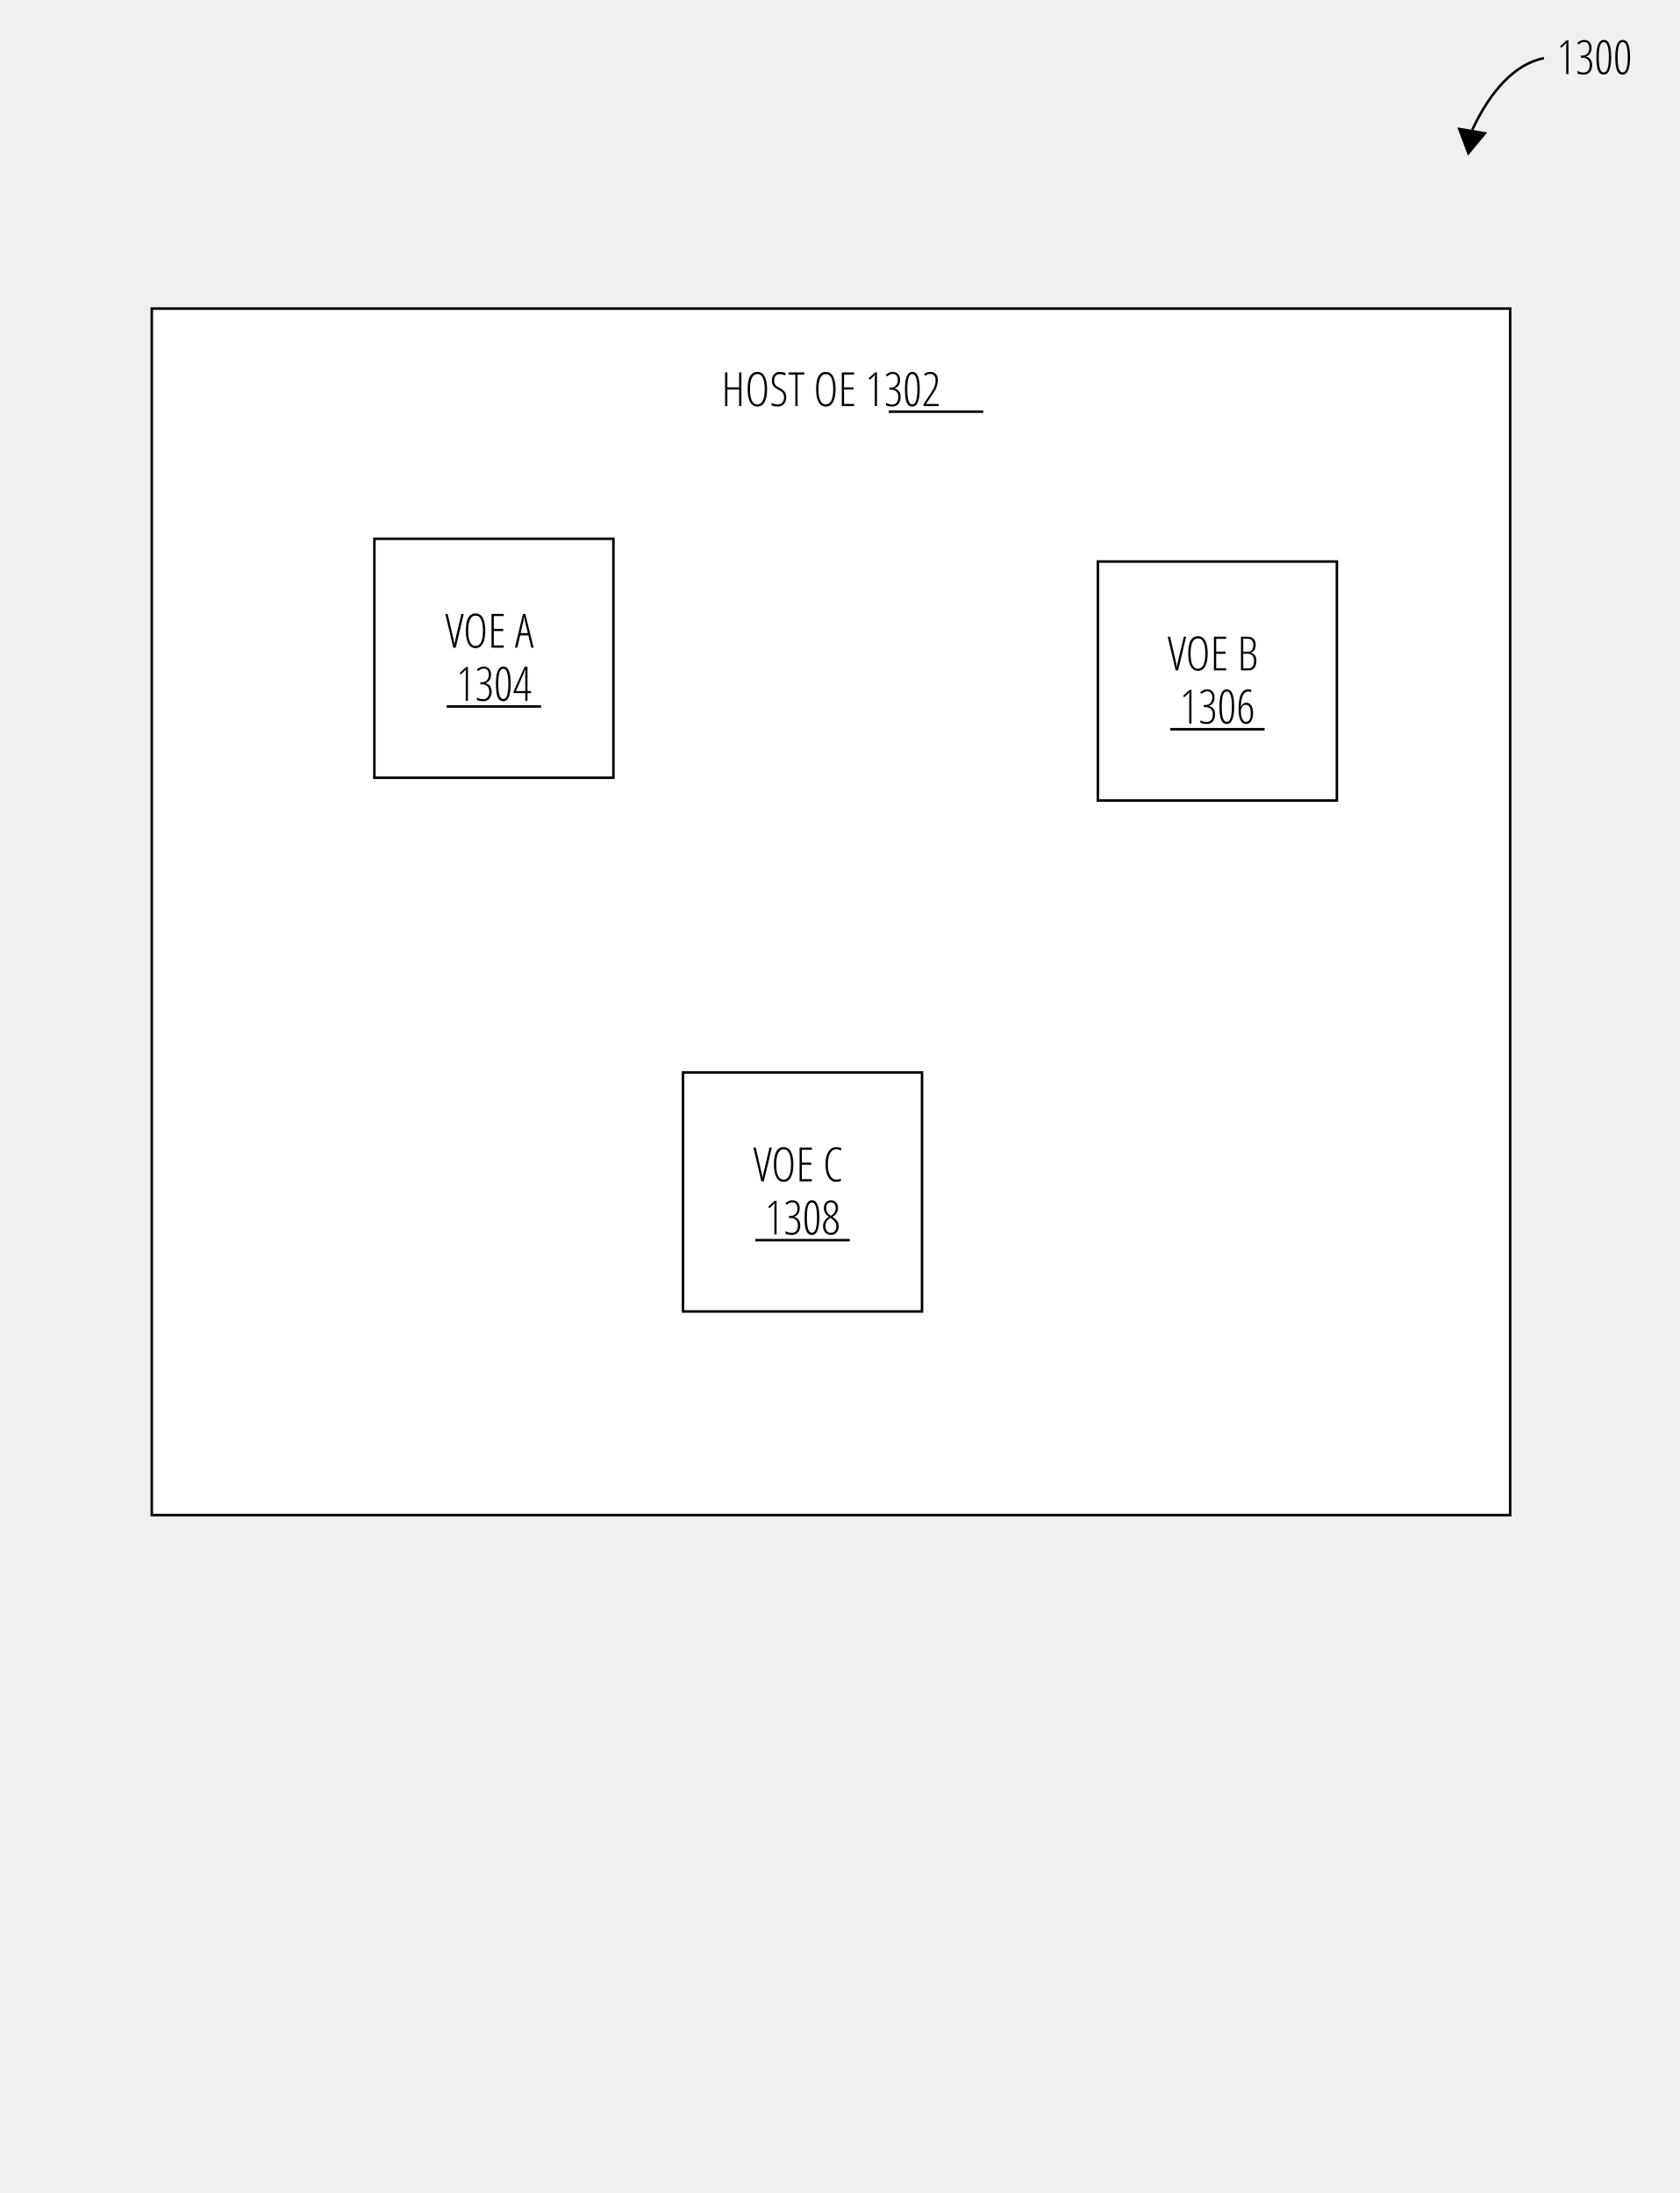
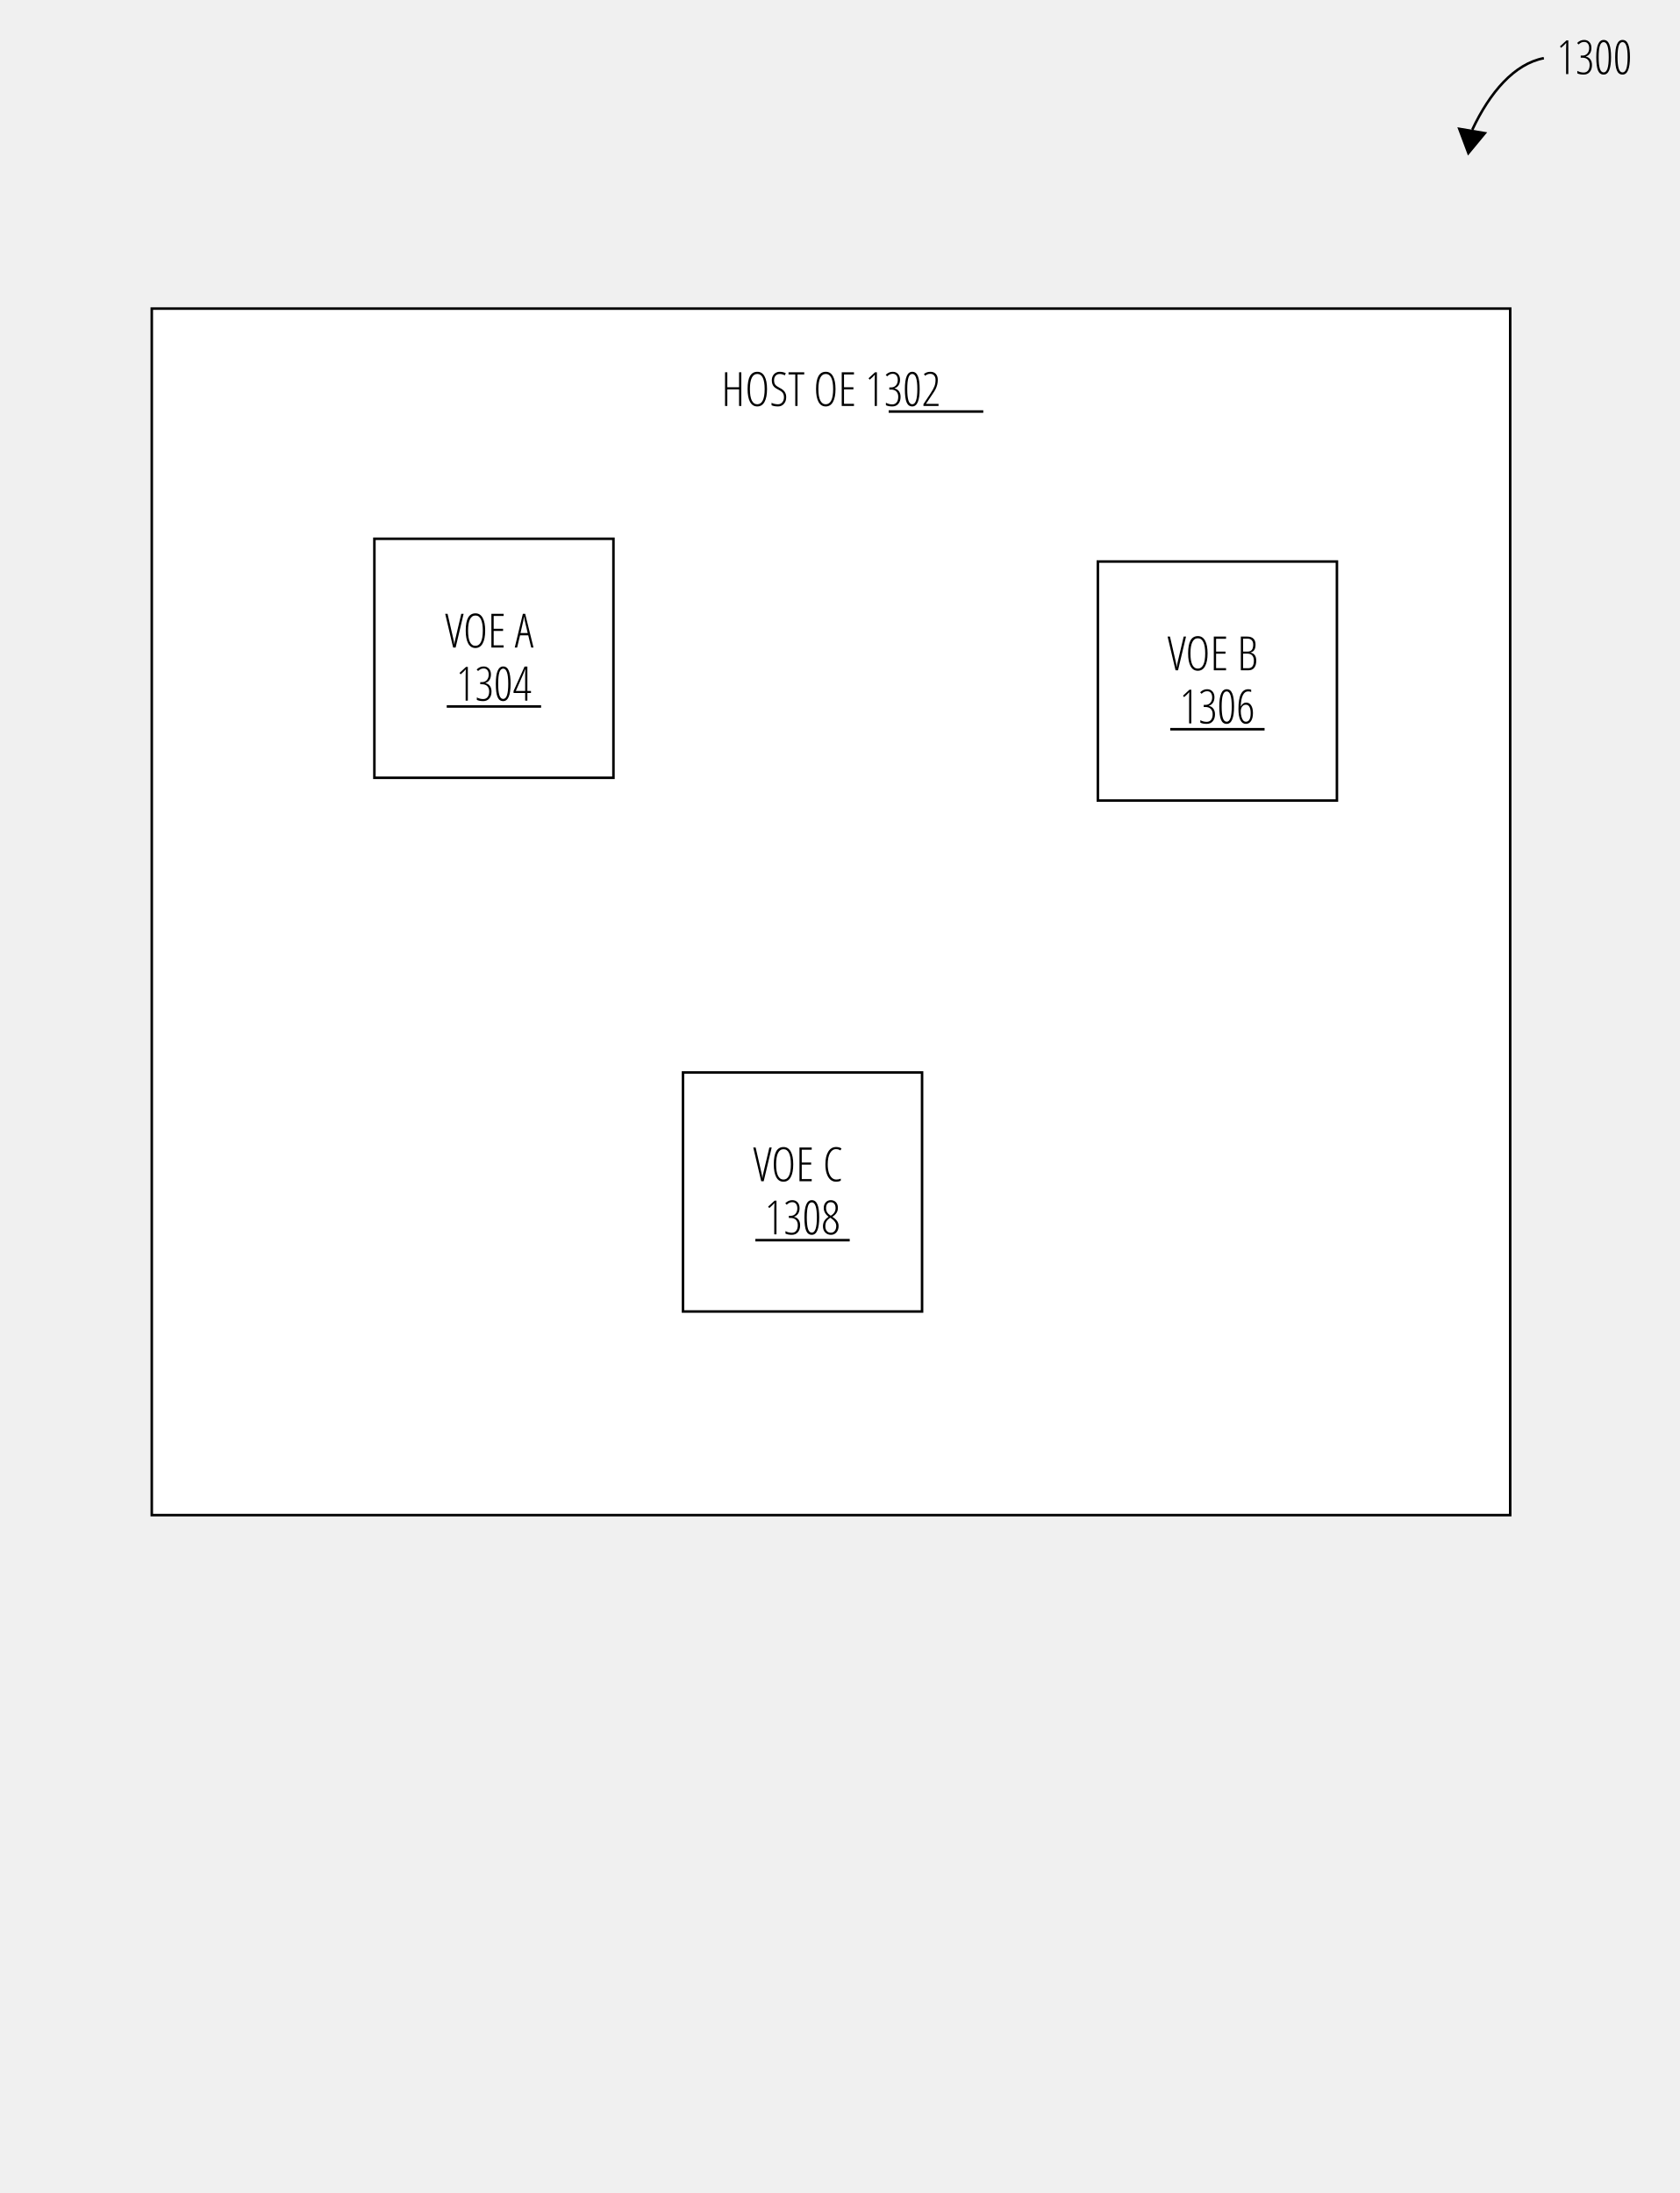
- <svg xmlns="http://www.w3.org/2000/svg" version="1.1" id="v-5804" width="664" height="867">
-   <g id="v-5805" class="viewport">
-     <g id="j_270" model-id="a4f9e7bc-c658-44ac-8dbf-9bc5cefe7950" class="element tp Element" transform="translate(582,23)">
-       <polygon class="ui-arrowhead" fill="#000000" points="0,0 4.2,11.2 11.8,2" id="v-5807" transform="translate(-5.9,27.34646)" />
-       <rect class="ui-label-anchor" fill="none" width="1" height="1" id="v-5809" transform="translate(33.34646,-0.5)" />
-       <g class="rotatable" id="v-5811">
-         <g class="scalable" id="v-5819">
-           <rect x="0" y="0" width="28.346" height="28.346" opacity="0" id="v-5820" />
-           <path class="ui-stem" fill="none" stroke="#000000" stroke-width="1" d="M28.346,0C16.681,2.226,6.978,13.357,0,28.346" id="v-5818" />
+ <svg xmlns="http://www.w3.org/2000/svg" version="1.1" width="664" height="867">
+   <g>
+     <g model-id="a4f9e7bc-c658-44ac-8dbf-9bc5cefe7950" transform="translate(582,23)">
+       <polygon fill="#000000" points="0,0 4.2,11.2 11.8,2" transform="translate(-5.9,27.3)" />
+       <rect fill="none" width="1" height="1" transform="translate(33.3,-0.5)" />
+       <g>
+         <g>
+           <rect x="0" y="0" width="28.3" height="28.3" opacity="0" />
+           <path fill="none" stroke="#000000" stroke-width="1" d="M28.3,0C16.7,2.2,7,13.4,0,28.3" />
        </g>
      </g>
-       <rect class="ui-number-box" id="v-5812" stroke="none" stroke-width="0" fill="#FFFFFF" x="0" y="0" width="0" height="0" />
-       <path class="ui-number-leadline" id="v-5813" stroke="#000000" fill="none" />
-       <text class="ui-number-label" id="v-5814" font-family="OpenSansCondensedLight" font-size="14pt" fill="black" transform="translate(0,0)" />
-       <rect class="ui-label-box" id="v-5815" stroke-width="0" fill="none" width="1" height="1" transform="translate(33.34646,-0.5)" />
-       <text class="ui-label" id="v-5816" font-family="OpenSansCondensedLight" font-size="14pt" fill="black" text-decoration="none" transform="translate(33.34646,-0.5)">
+       <rect stroke="none" stroke-width="0" fill="#FFFFFF" x="0" y="0" width="0" height="0" />
+       <path stroke="#000000" fill="none" />
+       <text font-family="OpenSansCondensedLight" font-size="14pt" fill="black" transform="translate(0,0)" />
+       <rect stroke-width="0" fill="none" width="1" height="1" transform="translate(33.3,-0.5)" />
+       <text font-family="OpenSansCondensedLight" font-size="14pt" fill="black" text-decoration="none" transform="translate(33.3,-0.5)">
        <tspan x="0" y="6.8">1300</tspan>
      </text>
-       <path class="ui-number-underline" id="v-5817" stroke="#000000" fill="none" transform="translate(33.34646,-0.5)" />
+       <path stroke="#000000" fill="none" transform="translate(33.3,-0.5)" />
    </g>
-     <g id="j_271" model-id="2181a6d2-e939-4863-aee7-d2bc92092edf" class="element tp Element" transform="translate(60,122)">
-       <g class="rotatable" id="v-5821">
-         <g class="scalable" id="v-5831">
-           <path class="ui-fill ui-stroke js-perimeter" d="M536.988,0H0v476.99h536.988V0L536.988,0z" id="v-5828" stroke="#000000" stroke-dasharray="none" fill="#FFFFFF" />
-           <rect class="ui-interior-label" x="23.492" y="21.747" width="490.063" height="433.495" id="v-5829" fill="none" />
-           <circle class="js-number-connector-1 js-link-connector" fill="none" cx="268.494" cy="0" r="0.1" id="v-5832" />
-           <circle class="js-number-connector-2 js-link-connector" fill="none" cx="401.575" cy="0" r="0.1" id="v-5833" />
-           <circle class="js-number-connector-3 js-link-connector" fill="none" cx="536.988" cy="120.283" r="0.1" id="v-5834" />
-           <circle class="js-number-connector-4 js-link-connector" fill="none" cx="536.988" cy="238.495" r="0.1" id="v-5830" />
-           <circle class="js-number-connector-5 js-link-connector" fill="none" cx="536.988" cy="356.707" r="0.1" id="v-5835" />
-           <circle class="js-number-connector-6 js-link-connector" fill="none" cx="401.575" cy="476.99" r="0.1" id="v-5836" />
-           <circle class="js-number-connector-7 js-link-connector" fill="none" cx="268.494" cy="476.99" r="0.1" id="v-5837" />
-           <circle class="js-number-connector-8 js-link-connector" fill="none" cx="135.471" cy="476.99" r="0.1" id="v-5838" />
-           <circle class="js-number-connector-9 js-link-connector" fill="none" cx="0" cy="356.707" r="0.1" id="v-5839" />
-           <circle class="js-number-connector-10 js-link-connector" fill="none" cx="0" cy="238.495" r="0.1" id="v-5840" />
-           <circle class="js-number-connector-11 js-link-connector" fill="none" cx="0" cy="120.283" r="0.1" id="v-5841" />
-           <circle class="js-number-connector-12 js-link-connector" fill="none" cx="135.471" cy="0" r="0.1" id="v-5842" />
+     <g model-id="2181a6d2-e939-4863-aee7-d2bc92092edf" transform="translate(60,122)">
+       <g>
+         <g>
+           <path d="M537,0H0v477h537V0L537,0z" stroke="#000000" stroke-dasharray="none" fill="#FFFFFF" />
+           <rect x="23.5" y="21.7" width="490.1" height="433.5" fill="none" />
+           <circle fill="none" cx="268.5" cy="0" r="0.1" />
+           <circle fill="none" cx="401.6" cy="0" r="0.1" />
+           <circle fill="none" cx="537" cy="120.3" r="0.1" />
+           <circle fill="none" cx="537" cy="238.5" r="0.1" />
+           <circle fill="none" cx="537" cy="356.7" r="0.1" />
+           <circle fill="none" cx="401.6" cy="477" r="0.1" />
+           <circle fill="none" cx="268.5" cy="477" r="0.1" />
+           <circle fill="none" cx="135.5" cy="477" r="0.1" />
+           <circle fill="none" cx="0" cy="356.7" r="0.1" />
+           <circle fill="none" cx="0" cy="238.5" r="0.1" />
+           <circle fill="none" cx="0" cy="120.3" r="0.1" />
+           <circle fill="none" cx="135.5" cy="0" r="0.1" />
        </g>
      </g>
-       <rect class="ui-number-box" id="v-5822" stroke="none" stroke-width="0" fill="#FFFFFF" x="0" y="0" width="0" height="0" transform="translate(536.8884,238.3948)" />
-       <path class="ui-number-leadline" id="v-5823" stroke="#000000" fill="none" d="" />
-       <text class="ui-number-label" id="v-5824" font-family="OpenSansCondensedLight" font-size="14pt" fill="black" transform="translate(536.8884,238.3948)" />
-       <rect class="ui-label-box" id="v-5825" stroke-width="0" fill="none" width="490.063" height="433.495" transform="translate(23.49178,21.74725)" />
-       <text class="ui-label" id="v-5826" font-family="OpenSansCondensedLight" font-size="14pt" fill="black" transform="translate(23.49178,21.74725)" text-anchor="middle">
-         <tspan x="245.032" y="16.8">HOST OE 1302</tspan>
+       <rect stroke="none" stroke-width="0" fill="#FFFFFF" x="0" y="0" width="0" height="0" transform="translate(536.9,238.4)" />
+       <path stroke="#000000" fill="none" d="" />
+       <text font-family="OpenSansCondensedLight" font-size="14pt" fill="black" transform="translate(536.9,238.4)" />
+       <rect stroke-width="0" fill="none" width="490.1" height="433.5" transform="translate(23.5,21.7)" />
+       <text font-family="OpenSansCondensedLight" font-size="14pt" fill="black" transform="translate(23.5,21.7)" text-anchor="middle">
+         <tspan x="245" y="16.8">HOST OE 1302</tspan>
      </text>
-       <path class="ui-number-underline" id="v-5827" stroke="#000000" fill="none" transform="translate(23.49178,21.74725)" d="M 267.842 19 305.17 19" />
+       <path stroke="#000000" fill="none" transform="translate(23.5,21.7)" d="M 267.8 19 305.2 19" />
    </g>
-     <g id="j_272" model-id="e5d68a9f-8bf4-4db2-a917-9117bf421514" class="element tp Element" transform="translate(148,213)">
-       <g class="rotatable" id="v-5843">
-         <g class="scalable" id="v-5853">
-           <path class="ui-fill ui-stroke js-perimeter" d="M94.486,0H0v94.486h94.486V0L94.486,0z" id="v-5850" stroke="#000000" stroke-dasharray="none" fill="#FFFFFF" />
-           <rect class="ui-interior-label" x="4.134" y="4.308" width="86.229" height="85.87" id="v-5851" fill="none" />
-           <circle class="js-number-connector-1 js-link-connector" fill="none" cx="47.243" cy="0" r="0.1" id="v-5854" />
-           <circle class="js-number-connector-2 js-link-connector" fill="none" cx="70.659" cy="0" r="0.1" id="v-5855" />
-           <circle class="js-number-connector-3 js-link-connector" fill="none" cx="94.486" cy="23.827" r="0.1" id="v-5856" />
-           <circle class="js-number-connector-4 js-link-connector" fill="none" cx="94.486" cy="47.243" r="0.1" id="v-5852" />
-           <circle class="js-number-connector-5 js-link-connector" fill="none" cx="94.486" cy="70.659" r="0.1" id="v-5857" />
-           <circle class="js-number-connector-6 js-link-connector" fill="none" cx="70.659" cy="94.486" r="0.1" id="v-5858" />
-           <circle class="js-number-connector-7 js-link-connector" fill="none" cx="47.243" cy="94.486" r="0.1" id="v-5859" />
-           <circle class="js-number-connector-8 js-link-connector" fill="none" cx="23.837" cy="94.486" r="0.1" id="v-5860" />
-           <circle class="js-number-connector-9 js-link-connector" fill="none" cx="0" cy="70.659" r="0.1" id="v-5861" />
-           <circle class="js-number-connector-10 js-link-connector" fill="none" cx="0" cy="47.243" r="0.1" id="v-5862" />
-           <circle class="js-number-connector-11 js-link-connector" fill="none" cx="0" cy="23.827" r="0.1" id="v-5863" />
-           <circle class="js-number-connector-12 js-link-connector" fill="none" cx="23.837" cy="0" r="0.1" id="v-5864" />
+     <g model-id="e5d68a9f-8bf4-4db2-a917-9117bf421514" transform="translate(148,213)">
+       <g>
+         <g>
+           <path d="M94.5,0H0v94.5h94.5V0L94.5,0z" stroke="#000000" stroke-dasharray="none" fill="#FFFFFF" />
+           <rect x="4.1" y="4.3" width="86.2" height="85.9" fill="none" />
+           <circle fill="none" cx="47.2" cy="0" r="0.1" />
+           <circle fill="none" cx="70.7" cy="0" r="0.1" />
+           <circle fill="none" cx="94.5" cy="23.8" r="0.1" />
+           <circle fill="none" cx="94.5" cy="47.2" r="0.1" />
+           <circle fill="none" cx="94.5" cy="70.7" r="0.1" />
+           <circle fill="none" cx="70.7" cy="94.5" r="0.1" />
+           <circle fill="none" cx="47.2" cy="94.5" r="0.1" />
+           <circle fill="none" cx="23.8" cy="94.5" r="0.1" />
+           <circle fill="none" cx="0" cy="70.7" r="0.1" />
+           <circle fill="none" cx="0" cy="47.2" r="0.1" />
+           <circle fill="none" cx="0" cy="23.8" r="0.1" />
+           <circle fill="none" cx="23.8" cy="0" r="0.1" />
        </g>
      </g>
-       <rect class="ui-number-box" id="v-5844" stroke="none" stroke-width="0" fill="#FFFFFF" x="0" y="0" width="0" height="0" transform="translate(94.38614,47.14307)" />
-       <path class="ui-number-leadline" id="v-5845" stroke="#000000" fill="none" d="" />
-       <text class="ui-number-label" id="v-5846" font-family="OpenSansCondensedLight" font-size="14pt" fill="black" transform="translate(94.38614,47.14307)" />
-       <rect class="ui-label-box" id="v-5847" stroke-width="0" fill="none" width="86.229" height="85.87" transform="translate(4.133512,4.307878)" />
-       <text class="ui-label" id="v-5848" font-family="OpenSansCondensedLight" font-size="14pt" fill="black" transform="translate(4.133512,4.307878)" text-anchor="middle">
-         <tspan x="43.115" y="38.735">VOE A</tspan>
-         <tspan x="43.115" y="59.735">1304</tspan>
+       <rect stroke="none" stroke-width="0" fill="#FFFFFF" x="0" y="0" width="0" height="0" transform="translate(94.4,47.1)" />
+       <path stroke="#000000" fill="none" d="" />
+       <text font-family="OpenSansCondensedLight" font-size="14pt" fill="black" transform="translate(94.4,47.1)" />
+       <rect stroke-width="0" fill="none" width="86.2" height="85.9" transform="translate(4.1,4.3)" />
+       <text font-family="OpenSansCondensedLight" font-size="14pt" fill="black" transform="translate(4.1,4.3)" text-anchor="middle">
+         <tspan x="43.1" y="38.7">VOE A</tspan>
+         <tspan x="43.1" y="59.7">1304</tspan>
      </text>
-       <path class="ui-number-underline" id="v-5849" stroke="#000000" fill="none" transform="translate(4.133512,4.307878)" d="M 24.451 62 61.779 62" />
+       <path stroke="#000000" fill="none" transform="translate(4.1,4.3)" d="M 24.5 62 61.8 62" />
    </g>
-     <g id="j_273" model-id="a40ad4b3-b32b-7542-c047-30fda89f4ece" class="element tp Element" transform="translate(434,222)">
-       <g class="rotatable" id="v-5865">
-         <g class="scalable" id="v-5875">
-           <path class="ui-fill ui-stroke js-perimeter" d="M94.486,0H0v94.486h94.486V0L94.486,0z" id="v-5872" stroke="#000000" stroke-dasharray="none" fill="#FFFFFF" />
-           <rect class="ui-interior-label" x="4.134" y="4.308" width="86.229" height="85.87" id="v-5873" fill="none" />
-           <circle class="js-number-connector-1 js-link-connector" fill="none" cx="47.243" cy="0" r="0.1" id="v-5876" />
-           <circle class="js-number-connector-2 js-link-connector" fill="none" cx="70.659" cy="0" r="0.1" id="v-5877" />
-           <circle class="js-number-connector-3 js-link-connector" fill="none" cx="94.486" cy="23.827" r="0.1" id="v-5878" />
-           <circle class="js-number-connector-4 js-link-connector" fill="none" cx="94.486" cy="47.243" r="0.1" id="v-5874" />
-           <circle class="js-number-connector-5 js-link-connector" fill="none" cx="94.486" cy="70.659" r="0.1" id="v-5879" />
-           <circle class="js-number-connector-6 js-link-connector" fill="none" cx="70.659" cy="94.486" r="0.1" id="v-5880" />
-           <circle class="js-number-connector-7 js-link-connector" fill="none" cx="47.243" cy="94.486" r="0.1" id="v-5881" />
-           <circle class="js-number-connector-8 js-link-connector" fill="none" cx="23.837" cy="94.486" r="0.1" id="v-5882" />
-           <circle class="js-number-connector-9 js-link-connector" fill="none" cx="0" cy="70.659" r="0.1" id="v-5883" />
-           <circle class="js-number-connector-10 js-link-connector" fill="none" cx="0" cy="47.243" r="0.1" id="v-5884" />
-           <circle class="js-number-connector-11 js-link-connector" fill="none" cx="0" cy="23.827" r="0.1" id="v-5885" />
-           <circle class="js-number-connector-12 js-link-connector" fill="none" cx="23.837" cy="0" r="0.1" id="v-5886" />
+     <g model-id="a40ad4b3-b32b-7542-c047-30fda89f4ece" transform="translate(434,222)">
+       <g>
+         <g>
+           <path d="M94.5,0H0v94.5h94.5V0L94.5,0z" stroke="#000000" stroke-dasharray="none" fill="#FFFFFF" />
+           <rect x="4.1" y="4.3" width="86.2" height="85.9" fill="none" />
+           <circle fill="none" cx="47.2" cy="0" r="0.1" />
+           <circle fill="none" cx="70.7" cy="0" r="0.1" />
+           <circle fill="none" cx="94.5" cy="23.8" r="0.1" />
+           <circle fill="none" cx="94.5" cy="47.2" r="0.1" />
+           <circle fill="none" cx="94.5" cy="70.7" r="0.1" />
+           <circle fill="none" cx="70.7" cy="94.5" r="0.1" />
+           <circle fill="none" cx="47.2" cy="94.5" r="0.1" />
+           <circle fill="none" cx="23.8" cy="94.5" r="0.1" />
+           <circle fill="none" cx="0" cy="70.7" r="0.1" />
+           <circle fill="none" cx="0" cy="47.2" r="0.1" />
+           <circle fill="none" cx="0" cy="23.8" r="0.1" />
+           <circle fill="none" cx="23.8" cy="0" r="0.1" />
        </g>
      </g>
-       <rect class="ui-number-box" id="v-5866" stroke="none" stroke-width="0" fill="#FFFFFF" x="0" y="0" width="0" height="0" transform="translate(94.38614,47.14307)" />
-       <path class="ui-number-leadline" id="v-5867" stroke="#000000" fill="none" d="" />
-       <text class="ui-number-label" id="v-5868" font-family="OpenSansCondensedLight" font-size="14pt" fill="black" transform="translate(94.38614,47.14307)" />
-       <rect class="ui-label-box" id="v-5869" stroke-width="0" fill="none" width="86.229" height="85.87" transform="translate(4.133512,4.307878)" />
-       <text class="ui-label" id="v-5870" font-family="OpenSansCondensedLight" font-size="14pt" fill="black" transform="translate(4.133512,4.307878)" text-anchor="middle">
-         <tspan x="43.115" y="38.735">VOE B</tspan>
-         <tspan x="43.115" y="59.735">1306</tspan>
+       <rect stroke="none" stroke-width="0" fill="#FFFFFF" x="0" y="0" width="0" height="0" transform="translate(94.4,47.1)" />
+       <path stroke="#000000" fill="none" d="" />
+       <text font-family="OpenSansCondensedLight" font-size="14pt" fill="black" transform="translate(94.4,47.1)" />
+       <rect stroke-width="0" fill="none" width="86.2" height="85.9" transform="translate(4.1,4.3)" />
+       <text font-family="OpenSansCondensedLight" font-size="14pt" fill="black" transform="translate(4.1,4.3)" text-anchor="middle">
+         <tspan x="43.1" y="38.7">VOE B</tspan>
+         <tspan x="43.1" y="59.7">1306</tspan>
      </text>
-       <path class="ui-number-underline" id="v-5871" stroke="#000000" fill="none" transform="translate(4.133512,4.307878)" d="M 24.451 62 61.779 62" />
+       <path stroke="#000000" fill="none" transform="translate(4.1,4.3)" d="M 24.5 62 61.8 62" />
    </g>
-     <g id="j_274" model-id="ea31ef0b-ac80-ae76-8c9e-ab398b85bd09" class="element tp Element" transform="translate(270,424)">
-       <g class="rotatable" id="v-5887">
-         <g class="scalable" id="v-5897">
-           <path class="ui-fill ui-stroke js-perimeter" d="M94.486,0H0v94.486h94.486V0L94.486,0z" id="v-5894" stroke="#000000" stroke-dasharray="none" fill="#FFFFFF" />
-           <rect class="ui-interior-label" x="4.134" y="4.308" width="86.229" height="85.87" id="v-5895" fill="none" />
-           <circle class="js-number-connector-1 js-link-connector" fill="none" cx="47.243" cy="0" r="0.1" id="v-5898" />
-           <circle class="js-number-connector-2 js-link-connector" fill="none" cx="70.659" cy="0" r="0.1" id="v-5899" />
-           <circle class="js-number-connector-3 js-link-connector" fill="none" cx="94.486" cy="23.827" r="0.1" id="v-5900" />
-           <circle class="js-number-connector-4 js-link-connector" fill="none" cx="94.486" cy="47.243" r="0.1" id="v-5896" />
-           <circle class="js-number-connector-5 js-link-connector" fill="none" cx="94.486" cy="70.659" r="0.1" id="v-5901" />
-           <circle class="js-number-connector-6 js-link-connector" fill="none" cx="70.659" cy="94.486" r="0.1" id="v-5902" />
-           <circle class="js-number-connector-7 js-link-connector" fill="none" cx="47.243" cy="94.486" r="0.1" id="v-5903" />
-           <circle class="js-number-connector-8 js-link-connector" fill="none" cx="23.837" cy="94.486" r="0.1" id="v-5904" />
-           <circle class="js-number-connector-9 js-link-connector" fill="none" cx="0" cy="70.659" r="0.1" id="v-5905" />
-           <circle class="js-number-connector-10 js-link-connector" fill="none" cx="0" cy="47.243" r="0.1" id="v-5906" />
-           <circle class="js-number-connector-11 js-link-connector" fill="none" cx="0" cy="23.827" r="0.1" id="v-5907" />
-           <circle class="js-number-connector-12 js-link-connector" fill="none" cx="23.837" cy="0" r="0.1" id="v-5908" />
+     <g model-id="ea31ef0b-ac80-ae76-8c9e-ab398b85bd09" transform="translate(270,424)">
+       <g>
+         <g>
+           <path d="M94.5,0H0v94.5h94.5V0L94.5,0z" stroke="#000000" stroke-dasharray="none" fill="#FFFFFF" />
+           <rect x="4.1" y="4.3" width="86.2" height="85.9" fill="none" />
+           <circle fill="none" cx="47.2" cy="0" r="0.1" />
+           <circle fill="none" cx="70.7" cy="0" r="0.1" />
+           <circle fill="none" cx="94.5" cy="23.8" r="0.1" />
+           <circle fill="none" cx="94.5" cy="47.2" r="0.1" />
+           <circle fill="none" cx="94.5" cy="70.7" r="0.1" />
+           <circle fill="none" cx="70.7" cy="94.5" r="0.1" />
+           <circle fill="none" cx="47.2" cy="94.5" r="0.1" />
+           <circle fill="none" cx="23.8" cy="94.5" r="0.1" />
+           <circle fill="none" cx="0" cy="70.7" r="0.1" />
+           <circle fill="none" cx="0" cy="47.2" r="0.1" />
+           <circle fill="none" cx="0" cy="23.8" r="0.1" />
+           <circle fill="none" cx="23.8" cy="0" r="0.1" />
        </g>
      </g>
-       <rect class="ui-number-box" id="v-5888" stroke="none" stroke-width="0" fill="#FFFFFF" x="0" y="0" width="0" height="0" transform="translate(94.38614,47.14307)" />
-       <path class="ui-number-leadline" id="v-5889" stroke="#000000" fill="none" d="" />
-       <text class="ui-number-label" id="v-5890" font-family="OpenSansCondensedLight" font-size="14pt" fill="black" transform="translate(94.38614,47.14307)" />
-       <rect class="ui-label-box" id="v-5891" stroke-width="0" fill="none" width="86.229" height="85.87" transform="translate(4.133512,4.307878)" />
-       <text class="ui-label" id="v-5892" font-family="OpenSansCondensedLight" font-size="14pt" fill="black" transform="translate(4.133512,4.307878)" text-anchor="middle">
-         <tspan x="43.115" y="38.735">VOE C</tspan>
-         <tspan x="43.115" y="59.735">1308</tspan>
+       <rect stroke="none" stroke-width="0" fill="#FFFFFF" x="0" y="0" width="0" height="0" transform="translate(94.4,47.1)" />
+       <path stroke="#000000" fill="none" d="" />
+       <text font-family="OpenSansCondensedLight" font-size="14pt" fill="black" transform="translate(94.4,47.1)" />
+       <rect stroke-width="0" fill="none" width="86.2" height="85.9" transform="translate(4.1,4.3)" />
+       <text font-family="OpenSansCondensedLight" font-size="14pt" fill="black" transform="translate(4.1,4.3)" text-anchor="middle">
+         <tspan x="43.1" y="38.7">VOE C</tspan>
+         <tspan x="43.1" y="59.7">1308</tspan>
      </text>
-       <path class="ui-number-underline" id="v-5893" stroke="#000000" fill="none" transform="translate(4.133512,4.307878)" d="M 24.451 62 61.779 62" />
+       <path stroke="#000000" fill="none" transform="translate(4.1,4.3)" d="M 24.5 62 61.8 62" />
    </g>
  </g>
-   <defs id="v-5806" />
+   <defs />
</svg>
